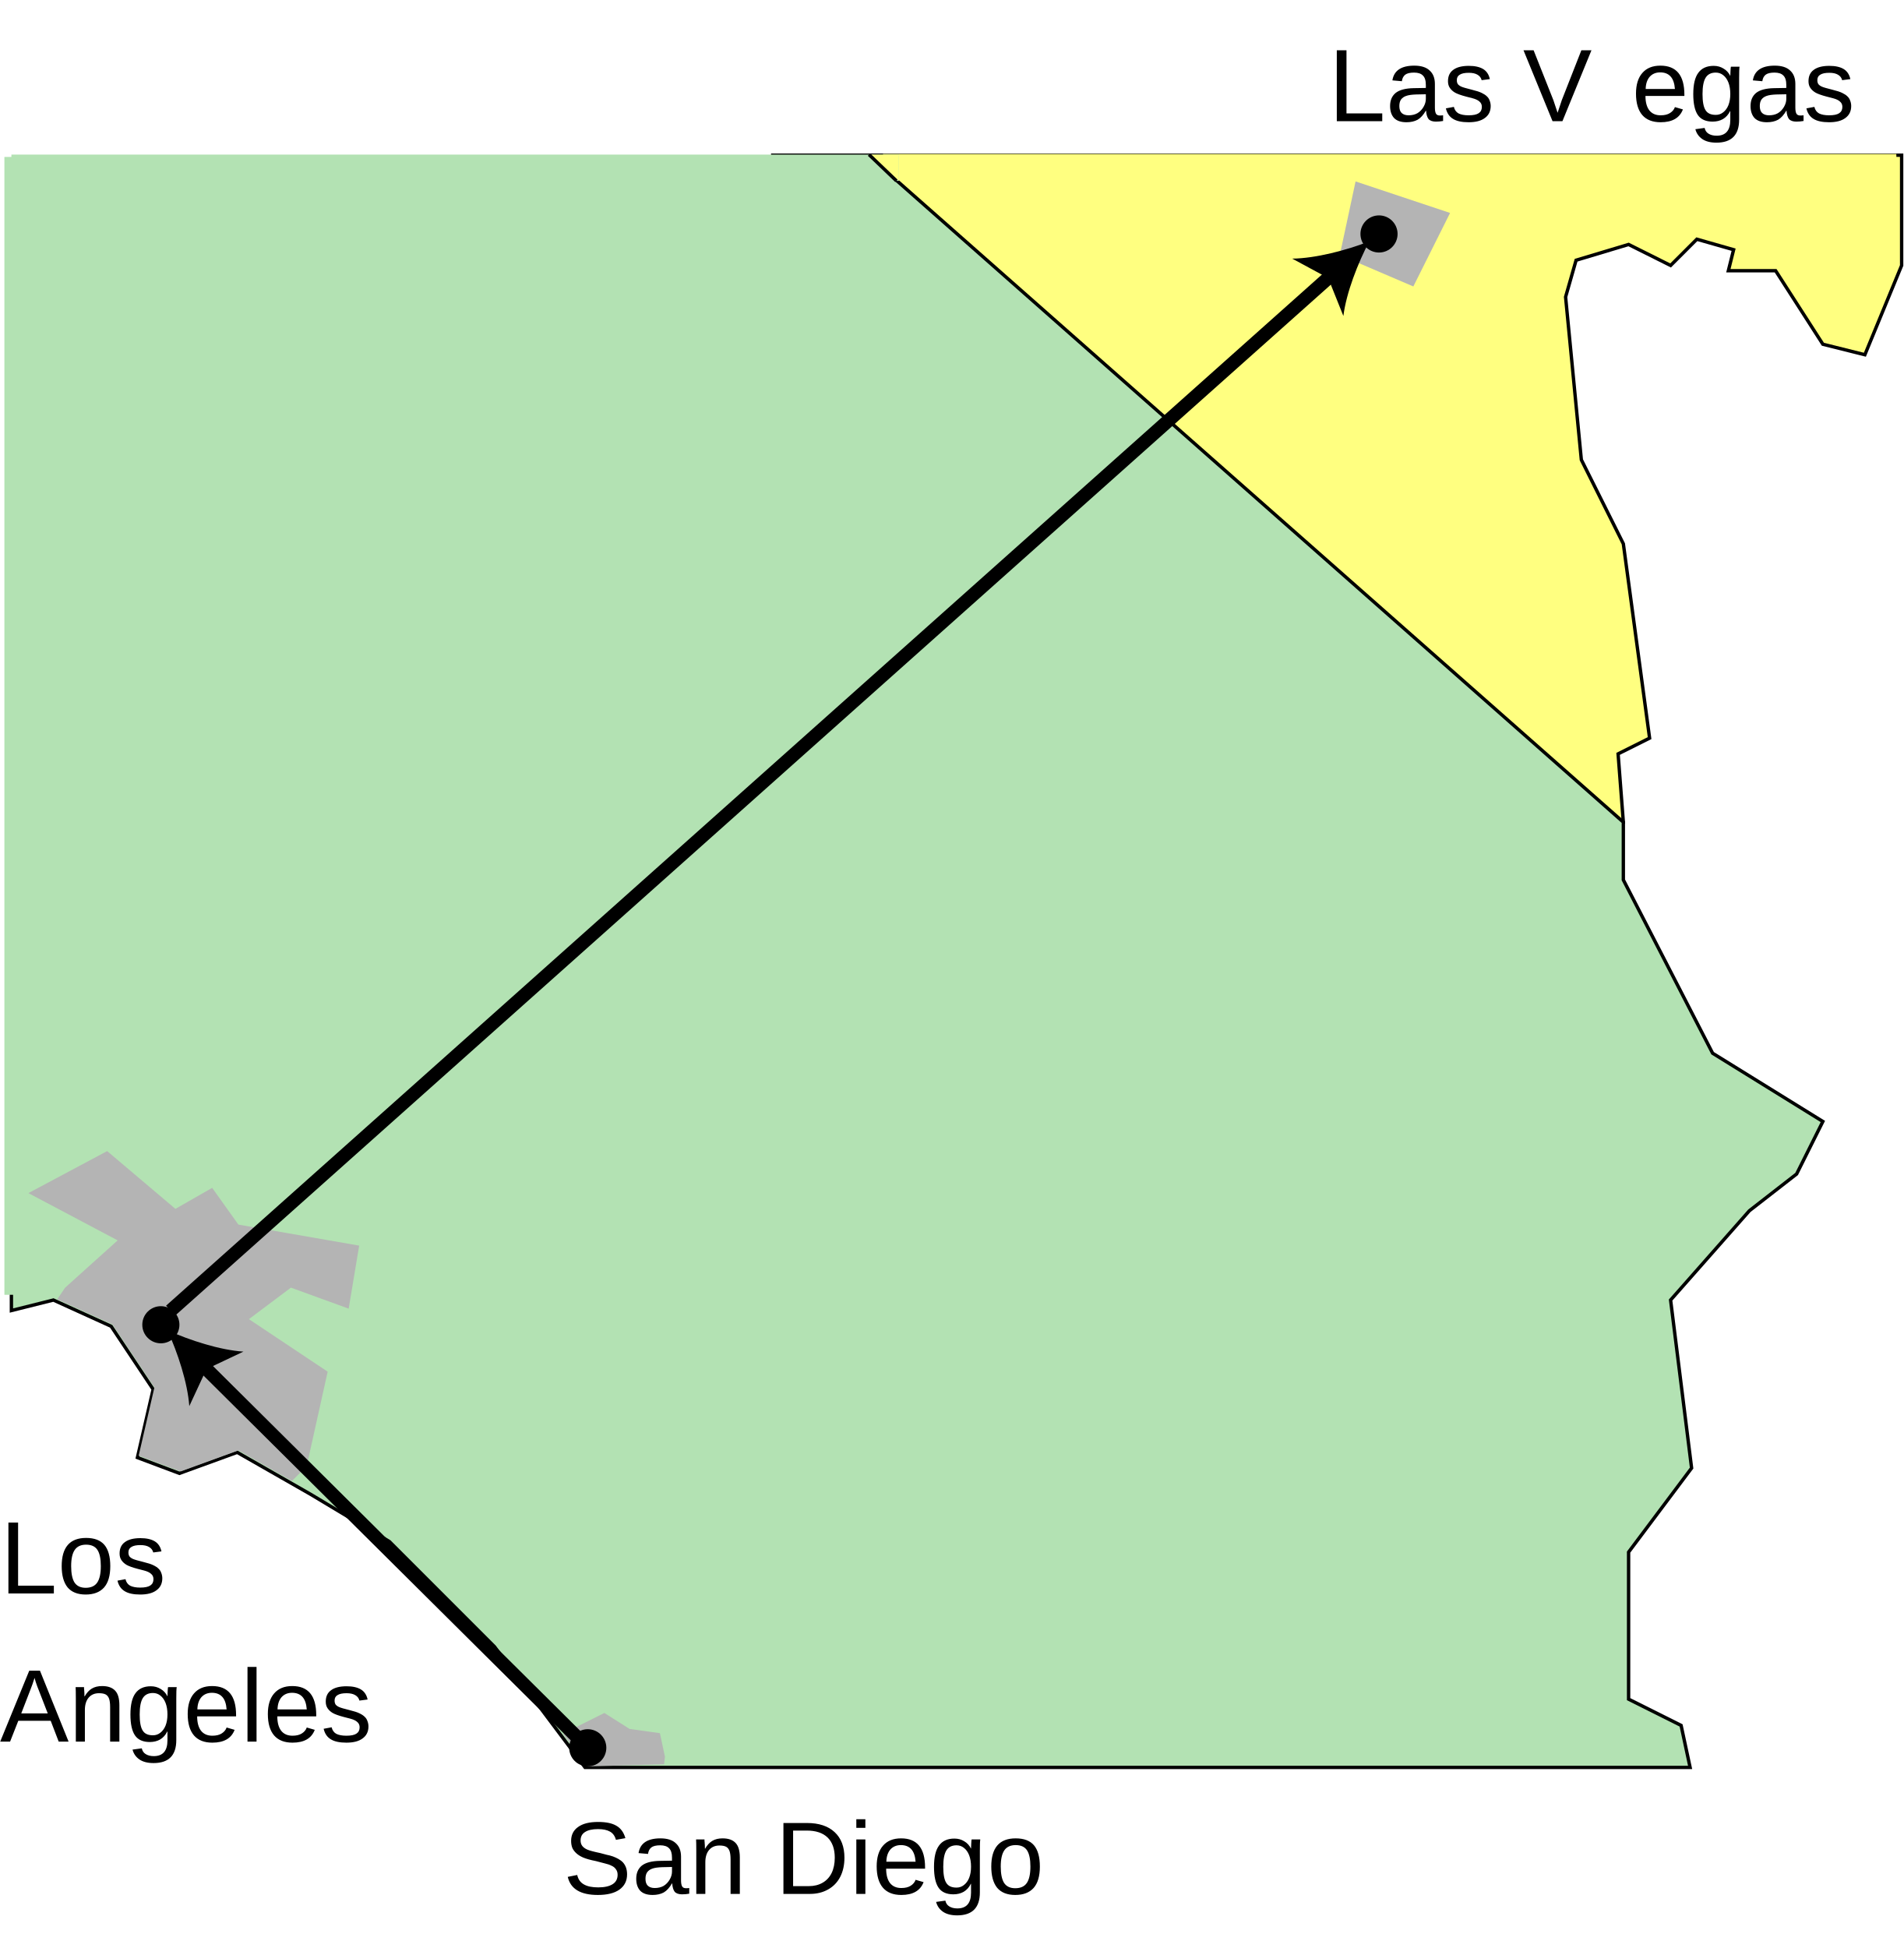
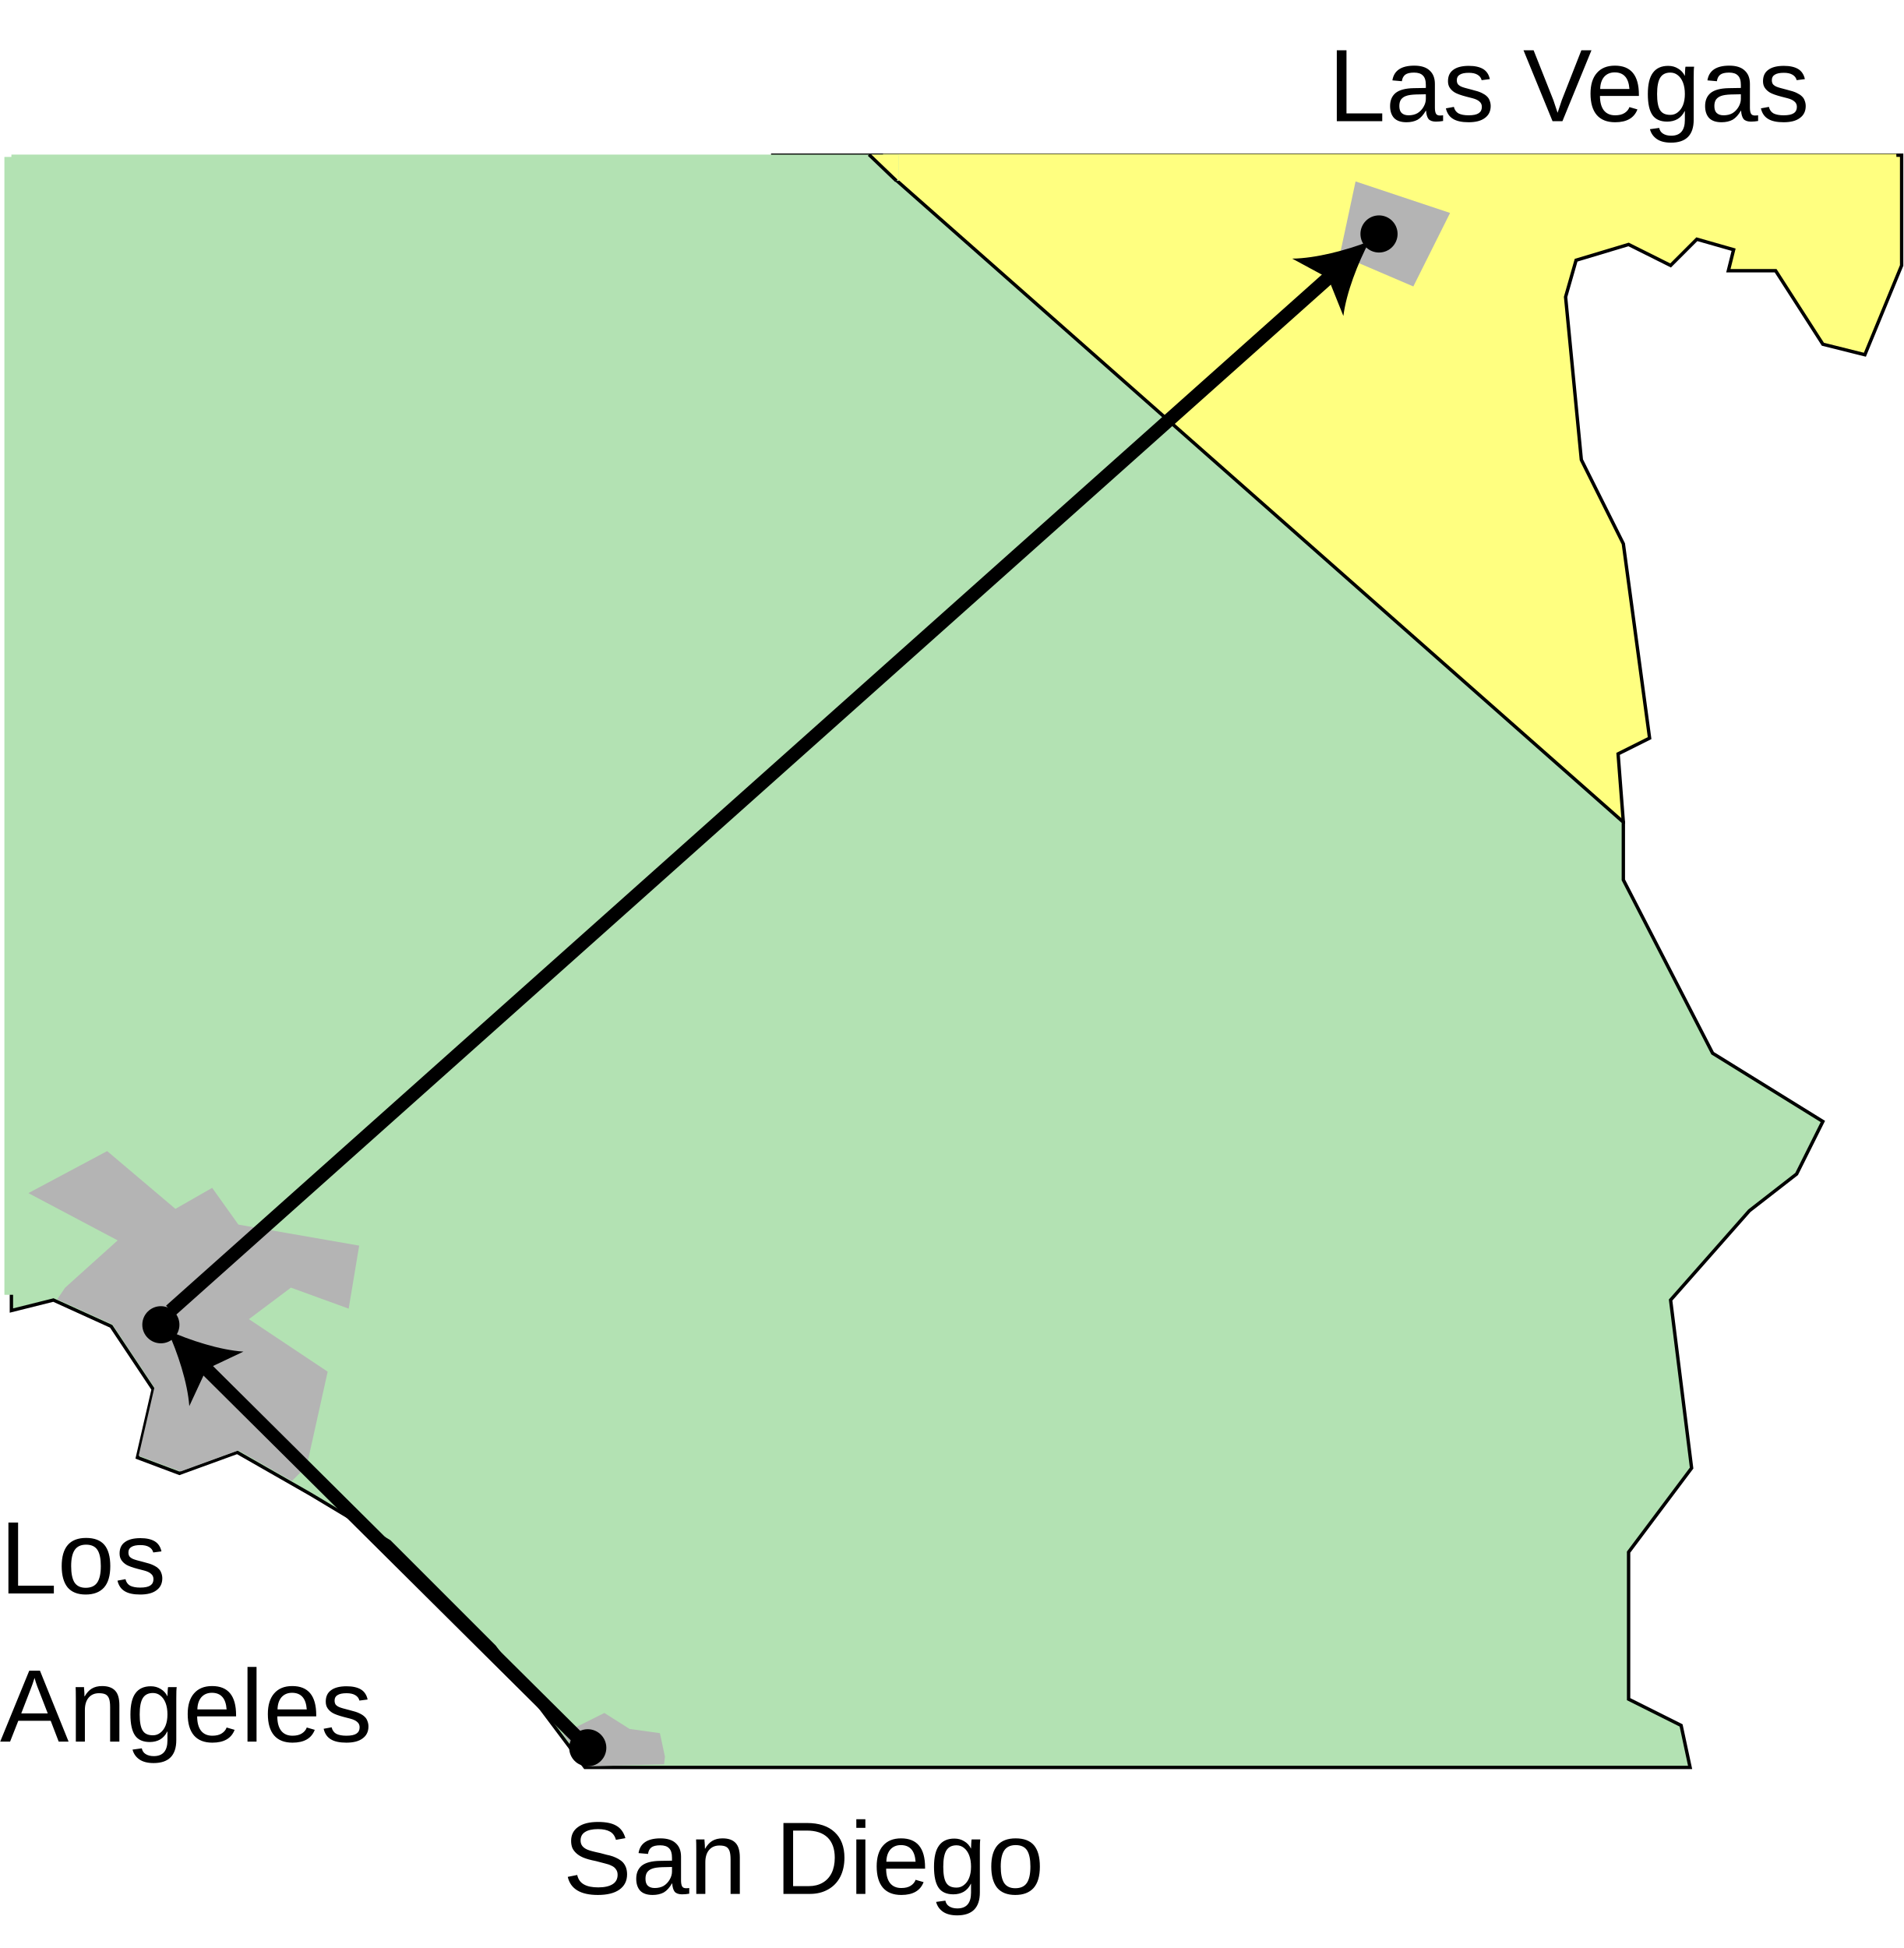
- <svg width="141.369" height="144.66" viewBox="0 0 141.369 144.66" style="overflow:visible;enable-background:new 0 0 141.369 144.66" xml:space="preserve">
-   <style type="text/css">
- 	
- 	</style>
+ <svg xmlns="http://www.w3.org/2000/svg" width="141.369" height="144.66" viewBox="0 0 141.369 144.66" style="overflow:visible;enable-background:new 0 0 141.369 144.66" xml:space="preserve" id="svg2" version="1.1">
+   <defs id="defs73" />
+   <style type="text/css" id="style4" />
  <g id="Layer_1">
-     <polygon style="fill:#FFFF80;stroke:#000000;stroke-width:0.25;" points="57.396,11.524 57.396,74.312 120.574,61.053     120.184,55.983 122.524,54.813 120.574,40.383 117.454,34.143 116.284,22.054 117.064,19.324 120.964,18.154 124.084,19.713     126.034,17.764 128.764,18.543 128.374,20.104 131.884,20.104 135.394,25.563 138.514,26.343 141.244,19.713 141.244,11.524 " />
-     <polygon style="fill:#B3E2B3;stroke:#000000;stroke-width:0.25;" points="0.847,97.322 3.967,96.542 8.257,98.492 11.376,103.171     10.207,108.241 13.327,109.412 17.617,107.852 23.076,110.971 28.926,114.481 36.726,122.281 43.454,131.251 125.533,131.251     124.864,128.131 120.964,126.181 120.964,115.261 125.644,109.021 124.084,96.542 129.934,89.912 133.444,87.182 135.394,83.282     127.204,78.212 120.574,65.342 120.574,61.053 64.909,11.914 0.847,11.914 " />
-     <polygon style="fill:#B4B4B4;" points="15.759,88.211 13.029,89.771 7.959,85.481 2.109,88.601 8.739,92.111 4.839,95.621     4.249,96.487 8.349,98.351 11.469,103.031 10.299,108.101 13.419,109.271 17.708,107.71 21.68,109.979 22.778,108.88     24.338,101.861 18.489,97.961 21.608,95.621 25.898,97.181 26.678,92.501 17.708,90.941 " />
-     <circle cx="11.948" cy="98.377" r="1.379" />
-     <polygon style="fill:#B4B4B4;" points="99.515,18.934 104.975,21.273 107.704,15.814 100.685,13.474 " />
-     <circle cx="102.426" cy="17.374" r="1.379" />
-     <rect x="65.585" y="11.437" style="fill:#FFFF80;" width="75.268" height="1.95" />
-     <rect x="0.847" y="11.48" style="fill:#B3E2B3;" width="65.908" height="1.95" />
-     <rect x="0.327" y="11.654" style="fill:#B3E2B3;" width="0.78" height="84.498" />
-     <polygon style="fill:#FFFF80;" points="66.755,13.43 64.545,11.48 66.755,11.48 " />
-     <line style="fill:none;stroke:#000000;stroke-width:0.25;" x1="66.582" y1="13.43" x2="64.545" y2="11.48" />
-     <g>
-       <text transform="matrix(1 0 0 1 0 118.333)">
-         <tspan x="0" y="0" style="font-family:Liberation Sans; font-size:7.65;">Los</tspan>
+     <polygon style="fill:#FFFF80;stroke:#000000;stroke-width:0.25;" points="57.396,11.524 57.396,74.312 120.574,61.053     120.184,55.983 122.524,54.813 120.574,40.383 117.454,34.143 116.284,22.054 117.064,19.324 120.964,18.154 124.084,19.713     126.034,17.764 128.764,18.543 128.374,20.104 131.884,20.104 135.394,25.563 138.514,26.343 141.244,19.713 141.244,11.524 " id="polygon7" />
+     <polygon style="fill:#B3E2B3;stroke:#000000;stroke-width:0.25;" points="0.847,97.322 3.967,96.542 8.257,98.492 11.376,103.171     10.207,108.241 13.327,109.412 17.617,107.852 23.076,110.971 28.926,114.481 36.726,122.281 43.454,131.251 125.533,131.251     124.864,128.131 120.964,126.181 120.964,115.261 125.644,109.021 124.084,96.542 129.934,89.912 133.444,87.182 135.394,83.282     127.204,78.212 120.574,65.342 120.574,61.053 64.909,11.914 0.847,11.914 " id="polygon9" />
+     <polygon style="fill:#B4B4B4;" points="15.759,88.211 13.029,89.771 7.959,85.481 2.109,88.601 8.739,92.111 4.839,95.621     4.249,96.487 8.349,98.351 11.469,103.031 10.299,108.101 13.419,109.271 17.708,107.71 21.68,109.979 22.778,108.88     24.338,101.861 18.489,97.961 21.608,95.621 25.898,97.181 26.678,92.501 17.708,90.941 " id="polygon11" />
+     <circle cx="11.948" cy="98.377" r="1.379" id="circle13" />
+     <polygon style="fill:#B4B4B4;" points="99.515,18.934 104.975,21.273 107.704,15.814 100.685,13.474 " id="polygon15" />
+     <circle cx="102.426" cy="17.374" r="1.379" id="circle17" />
+     <rect x="65.585" y="11.437" style="fill:#FFFF80;" width="75.268" height="1.95" id="rect19" />
+     <rect x="0.847" y="11.48" style="fill:#B3E2B3;" width="65.908" height="1.95" id="rect21" />
+     <rect x="0.327" y="11.654" style="fill:#B3E2B3;" width="0.78" height="84.498" id="rect23" />
+     <polygon style="fill:#FFFF80;" points="66.755,13.43 64.545,11.48 66.755,11.48 " id="polygon25" />
+     <line style="fill:none;stroke:#000000;stroke-width:0.25;" x1="66.582" y1="13.43" x2="64.545" y2="11.48" id="line27" />
+     <g id="g29">
+       <text transform="matrix(1 0 0 1 0 118.333)" id="text31">
+         <tspan x="0" y="0" style="font-family:Liberation Sans; font-size:7.65;" id="tspan33">Los</tspan>
      </text>
-       <text transform="matrix(1 0 0 1 0 129.333)">
-         <tspan x="0" y="0" style="font-family:Liberation Sans; font-size:7.65;">Angeles</tspan>
+       <text transform="matrix(1 0 0 1 0 129.333)" id="text35">
+         <tspan x="0" y="0" style="font-family:Liberation Sans; font-size:7.65;" id="tspan37">Angeles</tspan>
      </text>
    </g>
-     <g>
-       <text transform="matrix(1 0 0 1 98.6665 9)">
-         <tspan x="0" y="0" style="font-family:Liberation Sans; font-size:7.65;">Las V</tspan>
+     <g id="g39">
+       <text transform="translate(98.6665,9)" id="text41">
+         <tspan x="0" y="0" style="font-size:7.65px;font-family:'Liberation Sans'" id="tspan43">Las Vegas</tspan>
      </text>
-       <text transform="matrix(1 0 0 1 121.1855 9)">
-         <tspan x="0" y="0" style="font-family:Liberation Sans; font-size:7.65;">egas</tspan>
+       <text transform="translate(121.1855,9)" id="text45">
+         <tspan x="0" y="0" style="font-size:7.65px;font-family:'Liberation Sans'" id="tspan47" />
      </text>
    </g>
-     <polygon style="fill:#B4B4B4;" points="42.139,128.581 44.889,127.206 46.764,128.393 49.014,128.706 49.389,130.456     49.326,131.018 43.656,131.171 41.826,128.768 " />
-     <g>
-       <text transform="matrix(1 0 0 1 41.8262 140.6431)">
-         <tspan x="0" y="0" style="font-family:Liberation Sans; font-size:7.65;">San Diego</tspan>
+     <polygon style="fill:#B4B4B4;" points="42.139,128.581 44.889,127.206 46.764,128.393 49.014,128.706 49.389,130.456     49.326,131.018 43.656,131.171 41.826,128.768 " id="polygon49" />
+     <g id="g51">
+       <text transform="matrix(1 0 0 1 41.8262 140.6431)" id="text53">
+         <tspan x="0" y="0" style="font-family:Liberation Sans; font-size:7.65;" id="tspan55">San Diego</tspan>
      </text>
    </g>
-     <circle cx="43.656" cy="129.792" r="1.379" />
-     <g>
-       <line style="fill:none;stroke:#000000;" x1="43.656" y1="129.792" x2="15" y2="101.333" />
-       <path d="M12.432,98.783c1.654,0.752,3.915,1.477,5.649,1.589l-2.743,1.297l-1.278,2.751     C13.936,102.688,13.196,100.433,12.432,98.783z" />
+     <circle cx="43.656" cy="129.792" r="1.379" id="circle57" />
+     <g id="g59">
+       <line style="fill:none;stroke:#000000;" x1="43.656" y1="129.792" x2="15" y2="101.333" id="line61" />
+       <path d="M12.432,98.783c1.654,0.752,3.915,1.477,5.649,1.589l-2.743,1.297l-1.278,2.751     C13.936,102.688,13.196,100.433,12.432,98.783z" id="path63" />
    </g>
-     <g>
-       <line style="fill:none;stroke:#000000;" x1="12.667" y1="97.333" x2="99" y2="20.333" />
-       <path d="M101.707,17.922c-0.851,1.606-1.71,3.818-1.928,5.542l-1.129-2.816l-2.669-1.442     C97.719,19.187,100.015,18.584,101.707,17.922z" />
+     <g id="g65">
+       <line style="fill:none;stroke:#000000;" x1="12.667" y1="97.333" x2="99" y2="20.333" id="line67" />
+       <path d="M101.707,17.922c-0.851,1.606-1.71,3.818-1.928,5.542l-1.129-2.816l-2.669-1.442     C97.719,19.187,100.015,18.584,101.707,17.922z" id="path69" />
    </g>
  </g>
</svg>
